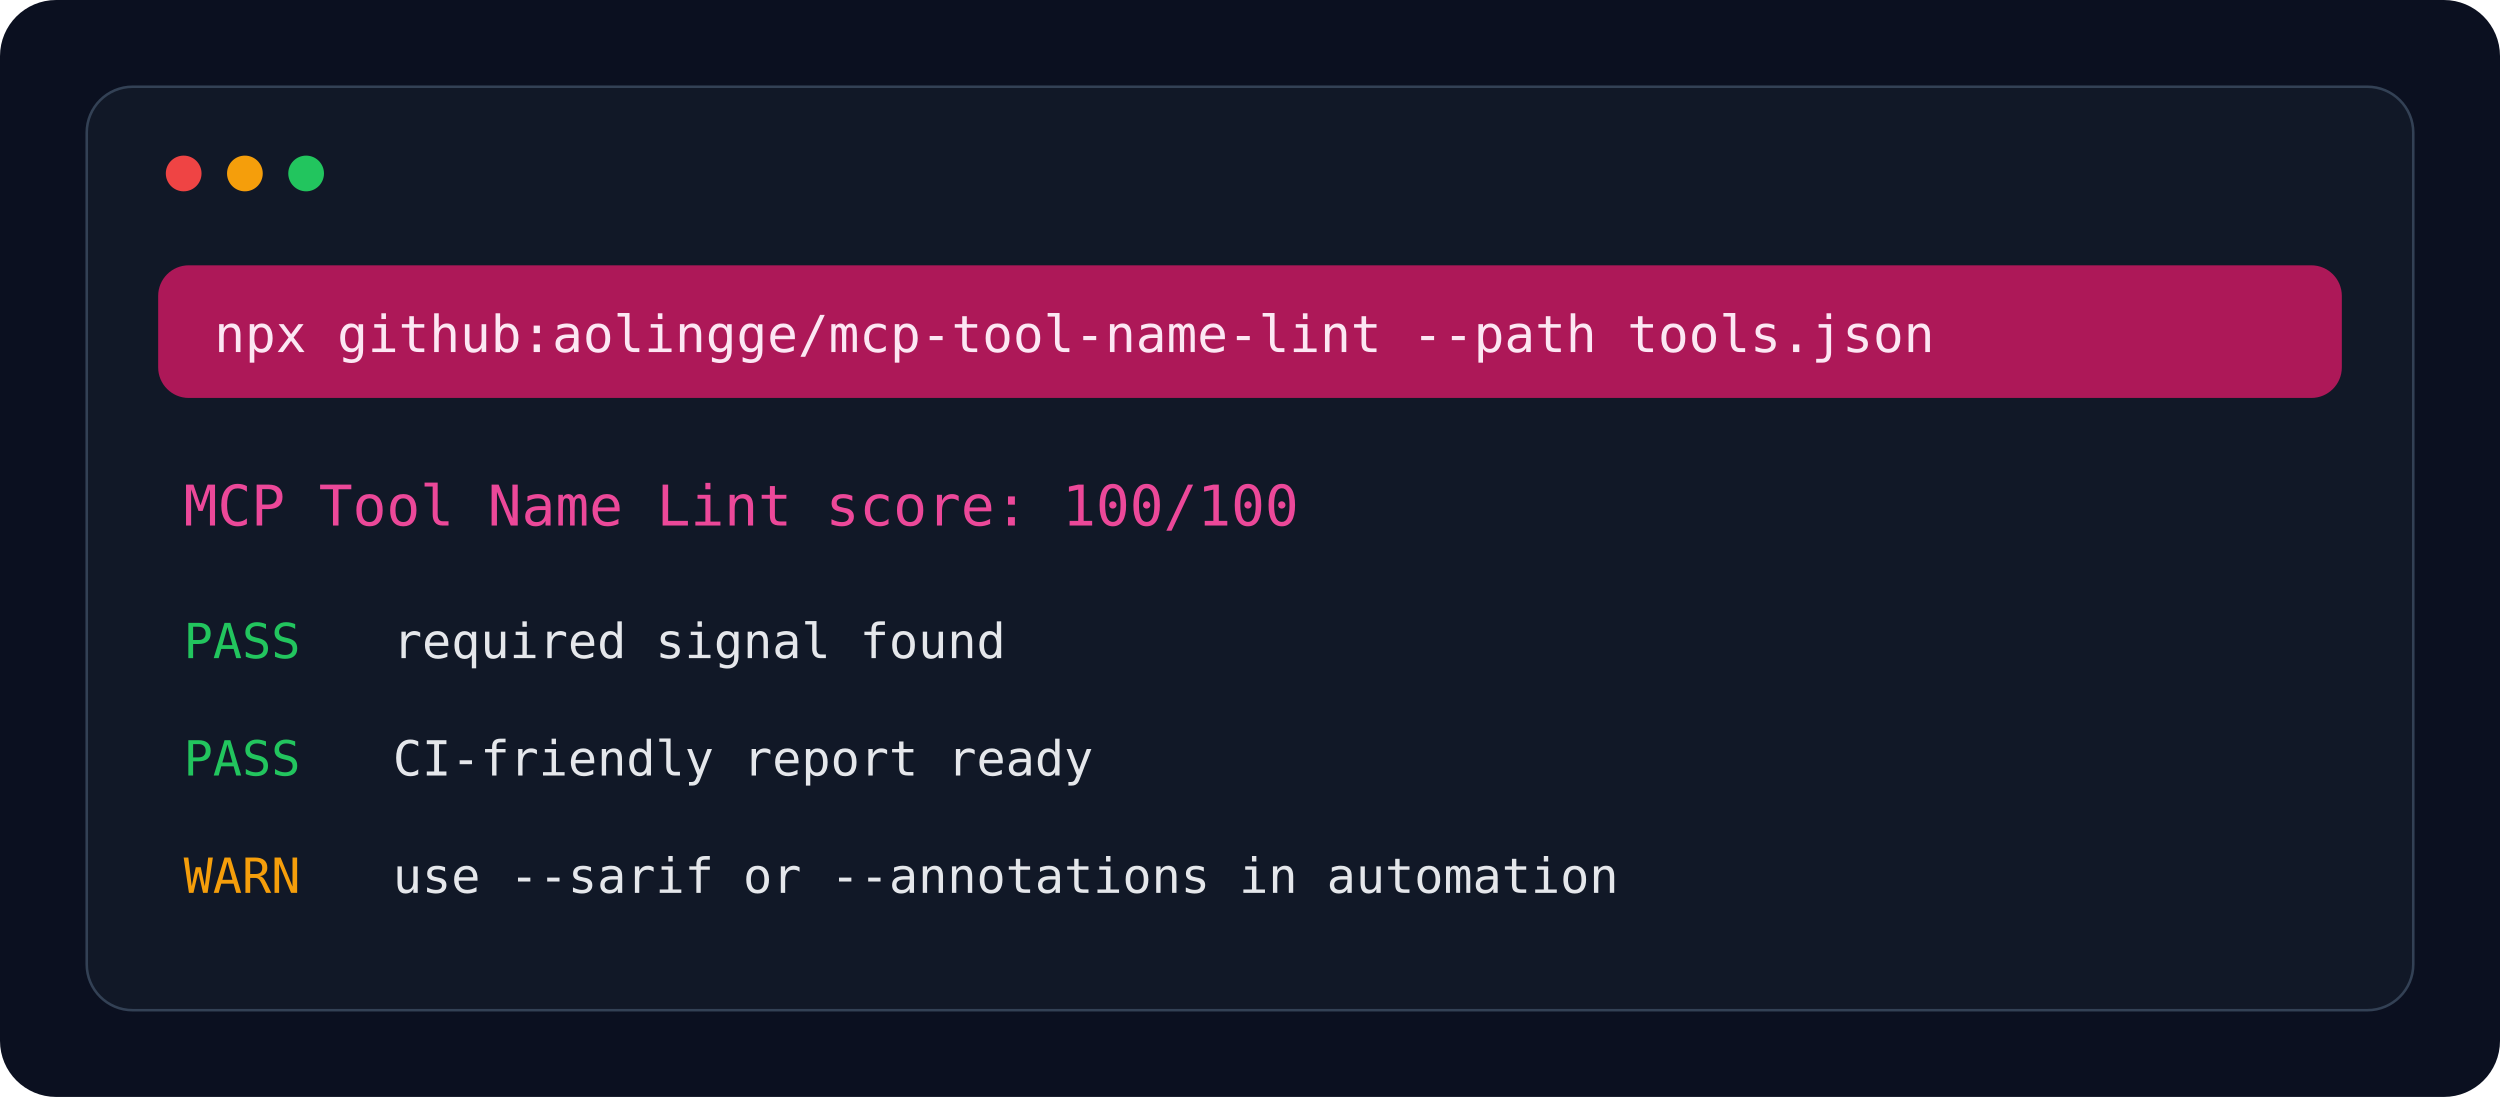
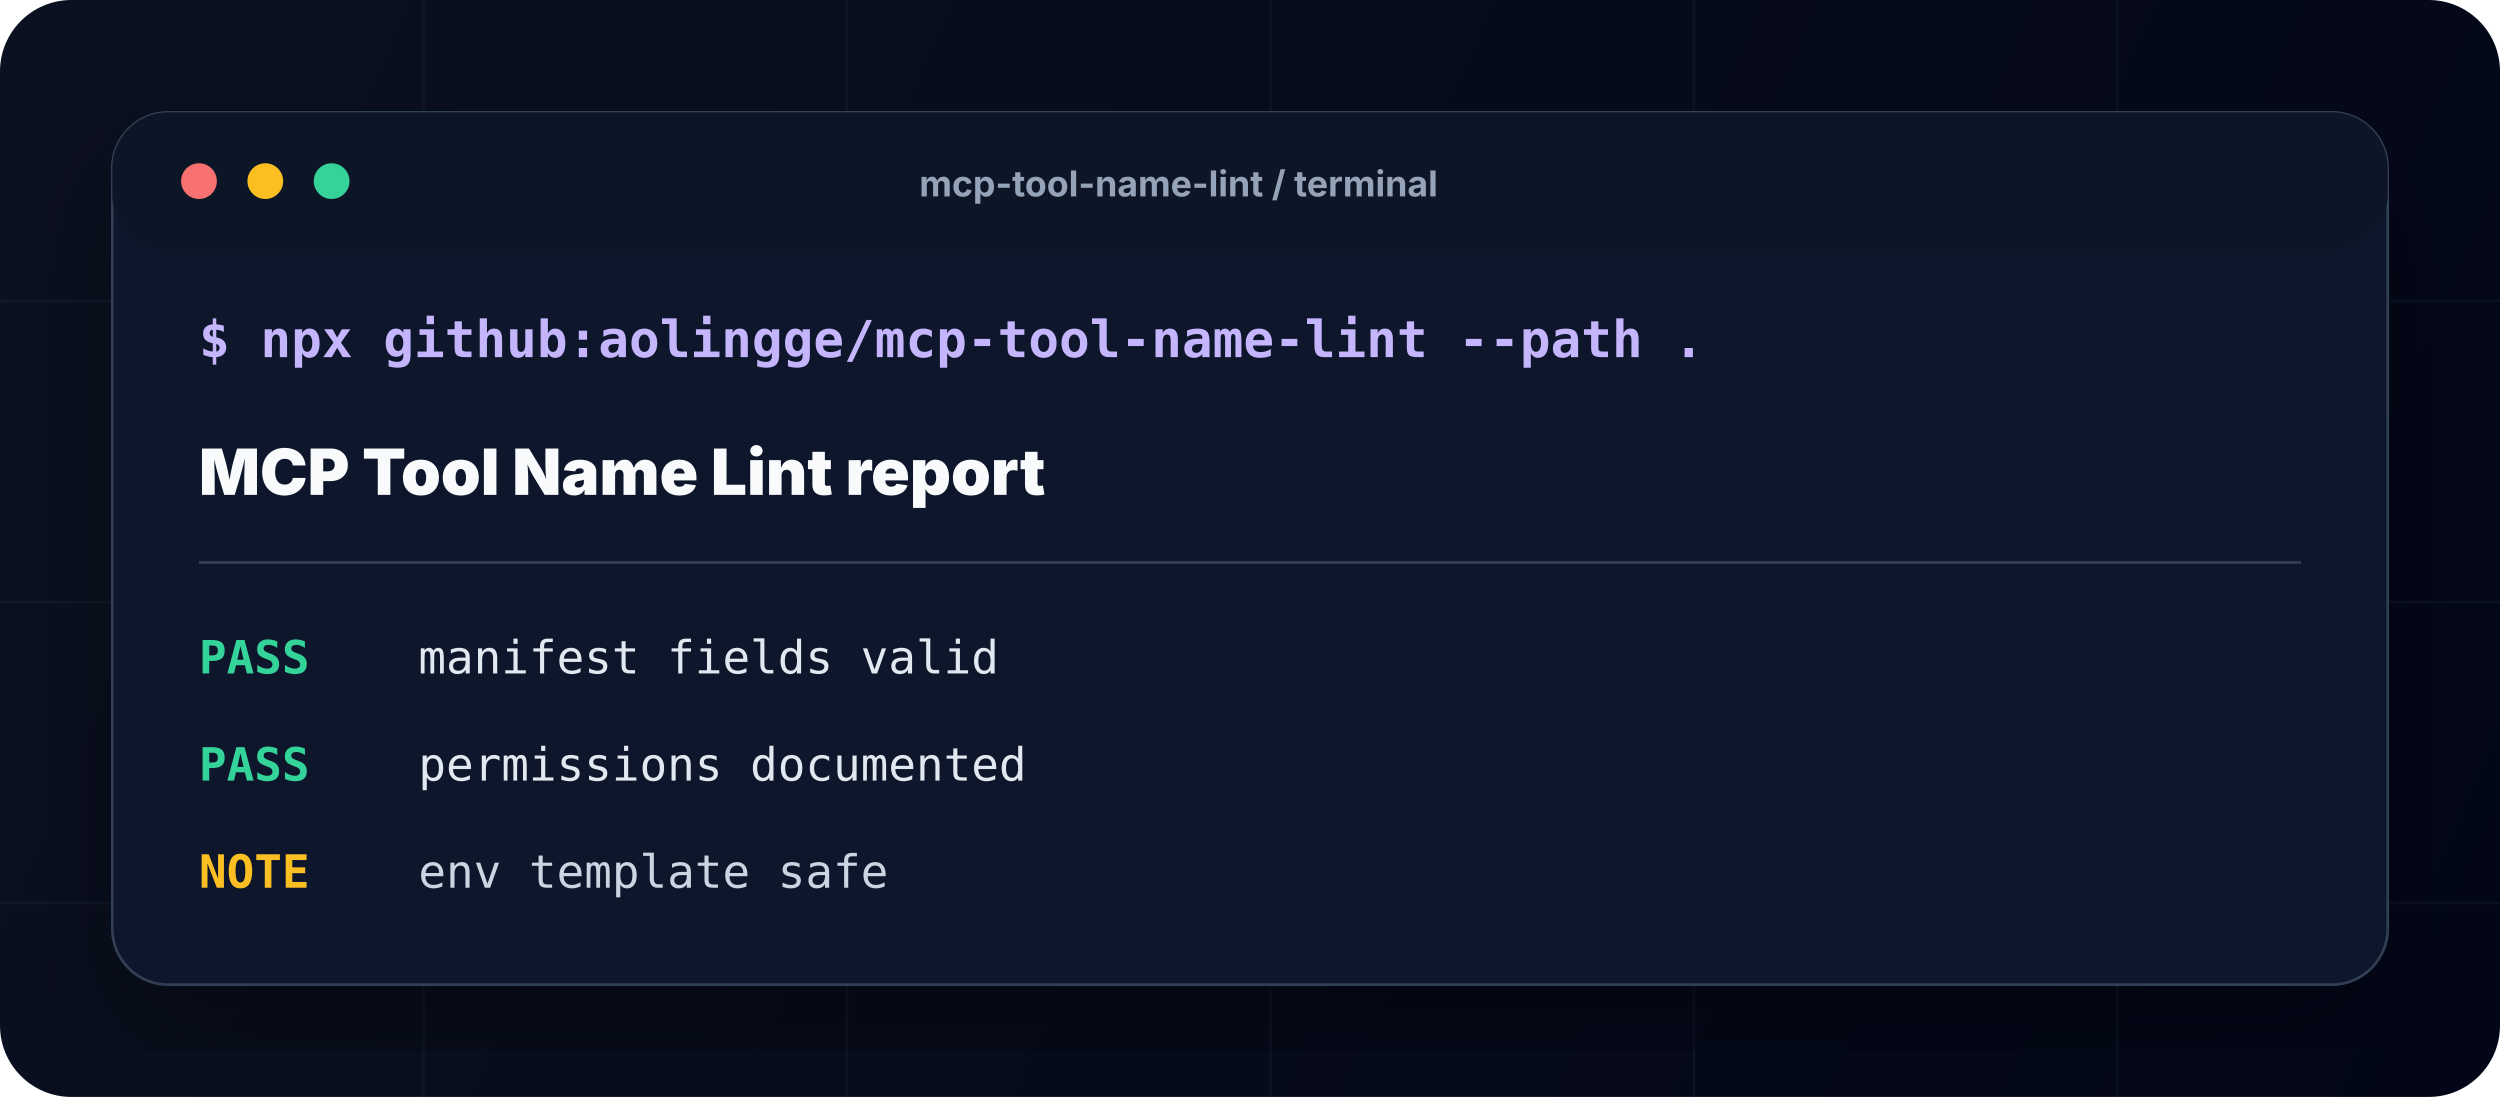
<svg xmlns="http://www.w3.org/2000/svg" width="980" height="430" viewBox="0 0 980 430" fill="none">
-   <rect width="980" height="430" rx="22" fill="#0B1020" />
-   <rect x="34" y="34" width="912" height="362" rx="18" fill="#111827" stroke="#334155" />
-   <circle cx="72" cy="68" r="7" fill="#EF4444" />
-   <circle cx="96" cy="68" r="7" fill="#F59E0B" />
-   <circle cx="120" cy="68" r="7" fill="#22C55E" />
-   <rect x="62" y="104" width="856" height="52" rx="12" fill="#BE185D" opacity=".9" />
-   <text x="84" y="138" fill="#FCE7F3" font-family="JetBrains Mono,Consolas,monospace" font-size="20">npx github:aolingge/mcp-tool-name-lint --path tools.json</text>
-   <text x="72" y="206" fill="#EC4899" font-family="JetBrains Mono,Consolas,monospace" font-size="22">MCP Tool Name Lint score: 100/100</text>
-   <text x="72" y="258" fill="#22C55E" font-family="JetBrains Mono,Consolas,monospace" font-size="19">PASS</text>
-   <text x="154" y="258" fill="#E5E7EB" font-family="JetBrains Mono,Consolas,monospace" font-size="19">required signal found</text>
-   <text x="72" y="304" fill="#22C55E" font-family="JetBrains Mono,Consolas,monospace" font-size="19">PASS</text>
-   <text x="154" y="304" fill="#E5E7EB" font-family="JetBrains Mono,Consolas,monospace" font-size="19">CI-friendly report ready</text>
-   <text x="72" y="350" fill="#F59E0B" font-family="JetBrains Mono,Consolas,monospace" font-size="19">WARN</text>
-   <text x="154" y="350" fill="#E5E7EB" font-family="JetBrains Mono,Consolas,monospace" font-size="19">use --sarif or --annotations in automation</text>
+   <defs>
+     <linearGradient id="panel" x1="0" y1="0" x2="980" y2="430" gradientUnits="userSpaceOnUse">
+       <stop stop-color="#0B1120" />
+       <stop offset="1" stop-color="#020617" />
+     </linearGradient>
+     <filter id="terminalShadow" x="18" y="18" width="944" height="394" filterUnits="userSpaceOnUse" color-interpolation-filters="sRGB">
+       <feDropShadow dx="0" dy="22" stdDeviation="24" flood-color="#000000" flood-opacity=".35" />
+     </filter>
+   </defs>
+   <rect width="980" height="430" rx="28" fill="url(#panel)" />
+   <path d="M0 118h980M0 236h980M0 354h980M166 0v430M332 0v430M498 0v430M664 0v430M830 0v430" stroke="#94A3B8" stroke-opacity=".06" />
+   <g filter="url(#terminalShadow)">
+     <rect x="44" y="44" width="892" height="342" rx="22" fill="#0F172A" stroke="#334155" />
+     <rect x="44" y="44" width="892" height="54" rx="22" fill="#111827" />
+     <circle cx="78" cy="71" r="7" fill="#F87171" />
+     <circle cx="104" cy="71" r="7" fill="#FBBF24" />
+     <circle cx="130" cy="71" r="7" fill="#34D399" />
+     <text x="462" y="77" text-anchor="middle" fill="#94A3B8" font-family="Inter,Segoe UI,Arial,sans-serif" font-size="14" font-weight="700">mcp-tool-name-lint / terminal</text>
+   </g>
+   <text x="78" y="140" fill="#C4B5FD" font-family="JetBrains Mono,Consolas,monospace" font-size="20" font-weight="700">$ npx github:aolingge/mcp-tool-name-lint --path .</text>
+   <text x="78" y="194" fill="#F8FAFC" font-family="Inter,Segoe UI,Arial,sans-serif" font-size="25" font-weight="850">MCP Tool Name Lint report</text>
+   <rect x="78" y="220" width="824" height="1" fill="#334155" />
+   <text x="78" y="264" fill="#34D399" font-family="JetBrains Mono,Consolas,monospace" font-size="18" font-weight="700">PASS</text>
+   <text x="164" y="264" fill="#E2E8F0" font-family="JetBrains Mono,Consolas,monospace" font-size="18">manifest fields valid</text>
+   <text x="78" y="306" fill="#34D399" font-family="JetBrains Mono,Consolas,monospace" font-size="18" font-weight="700">PASS</text>
+   <text x="164" y="306" fill="#E2E8F0" font-family="JetBrains Mono,Consolas,monospace" font-size="18">permissions documented</text>
+   <text x="78" y="348" fill="#FBBF24" font-family="JetBrains Mono,Consolas,monospace" font-size="18" font-weight="700">NOTE</text>
+   <text x="164" y="348" fill="#CBD5E1" font-family="JetBrains Mono,Consolas,monospace" font-size="18">env template safe</text>
</svg>
